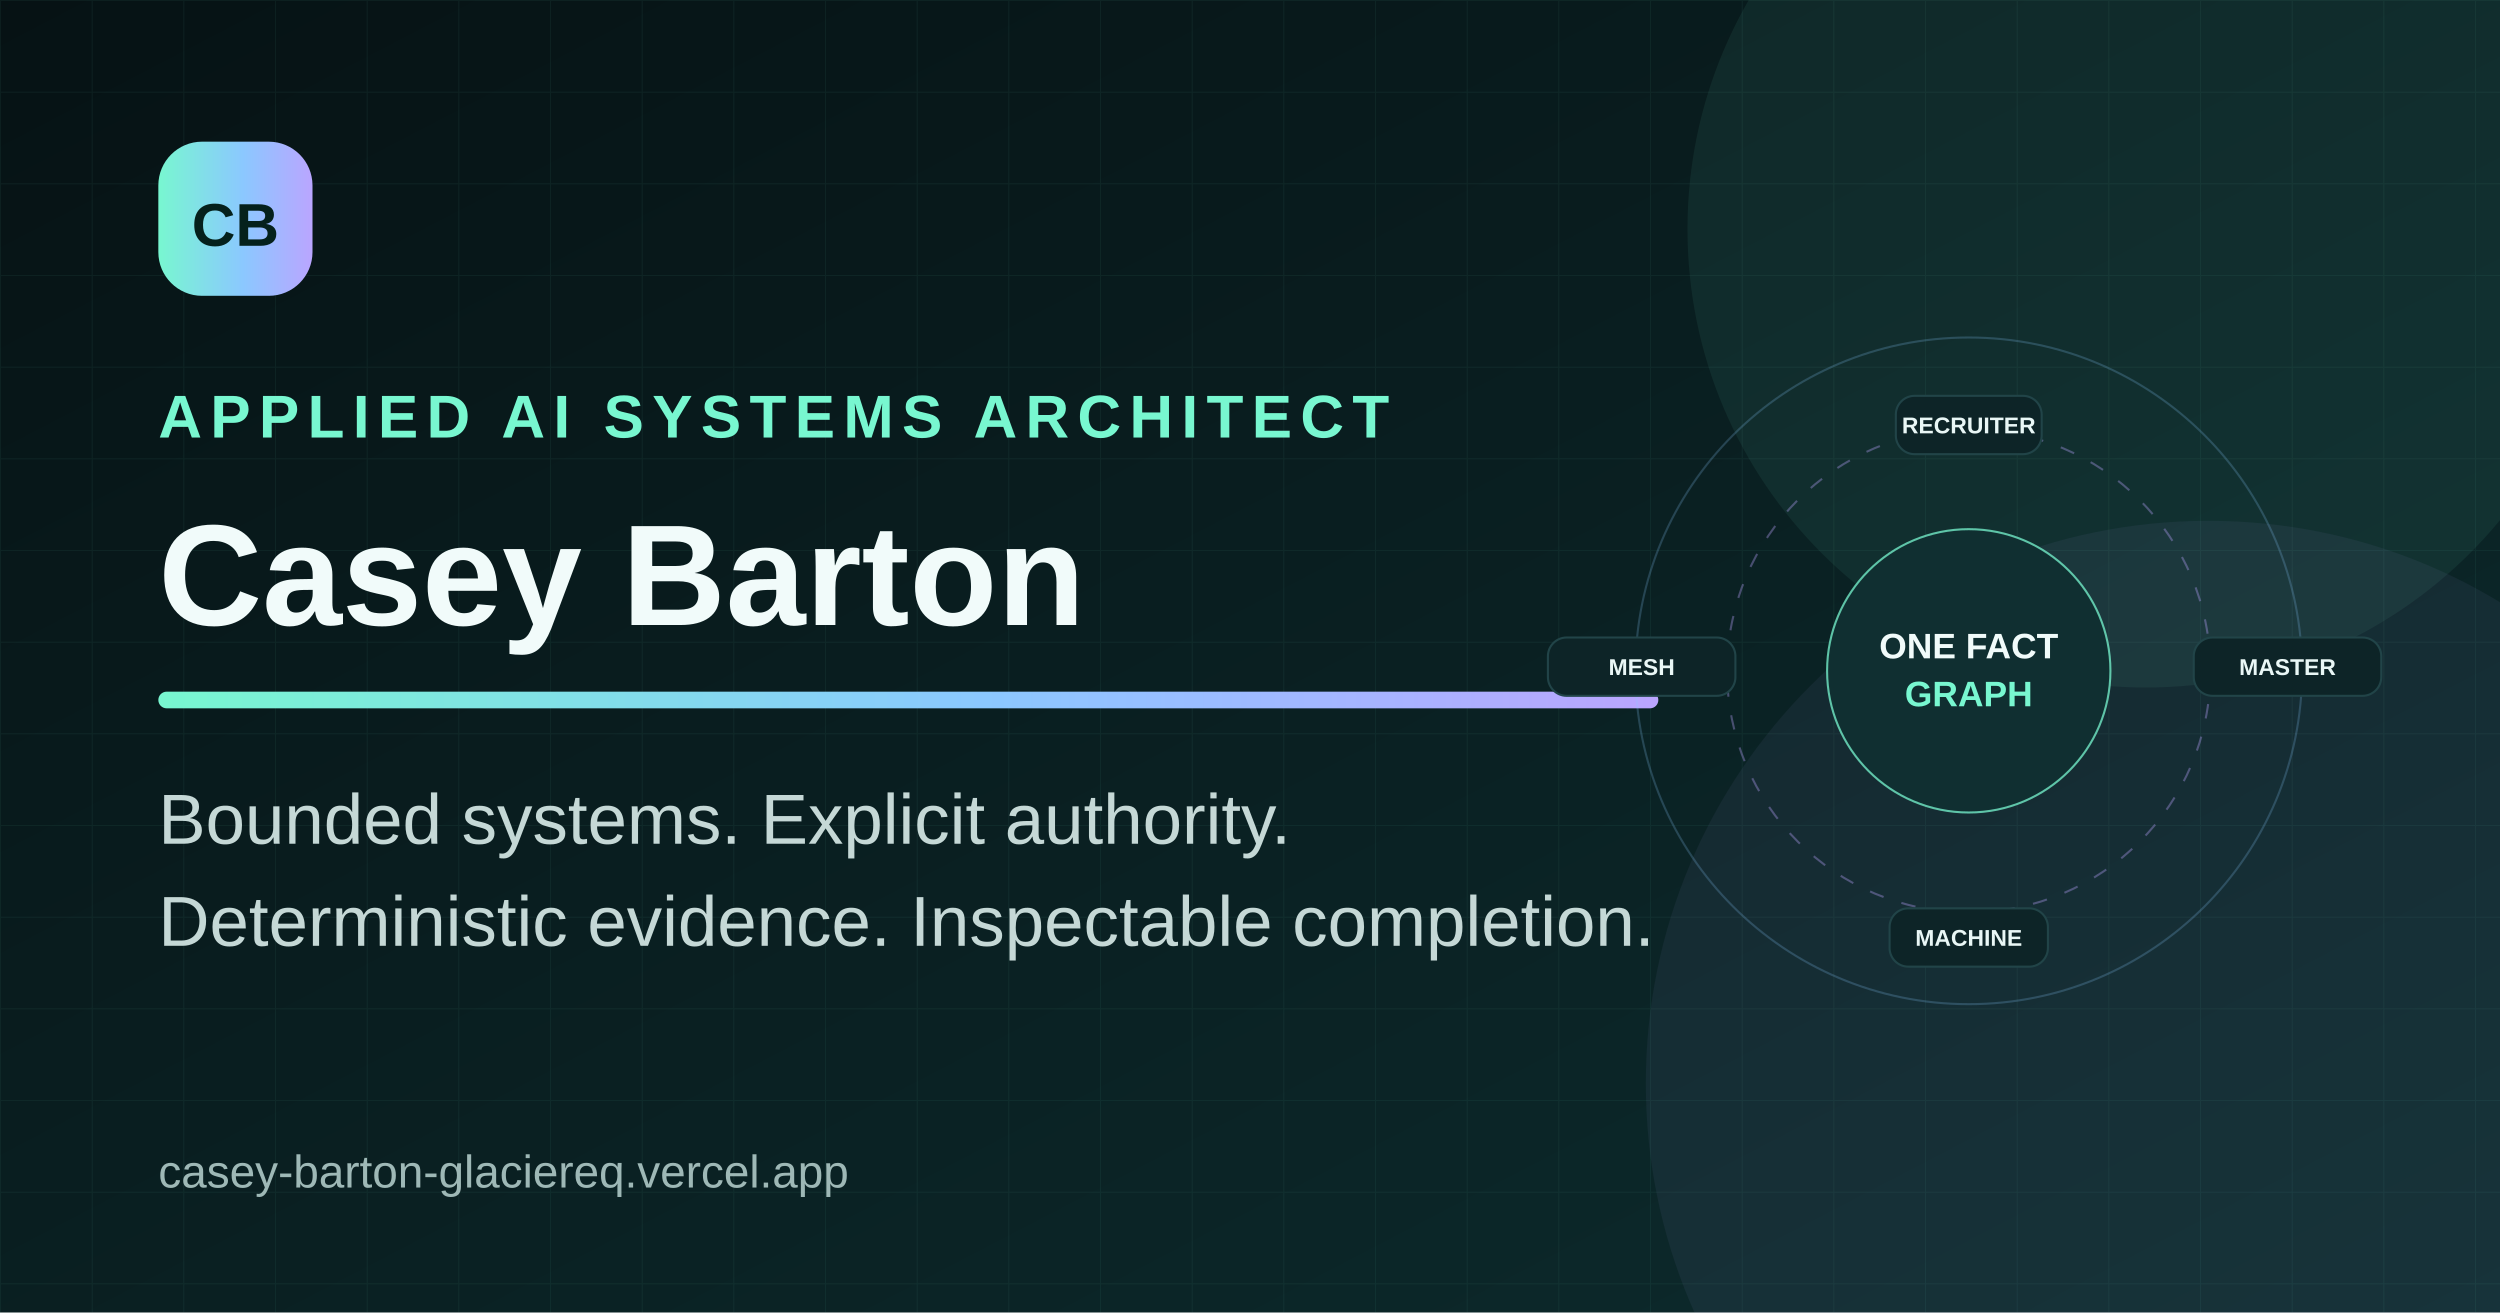
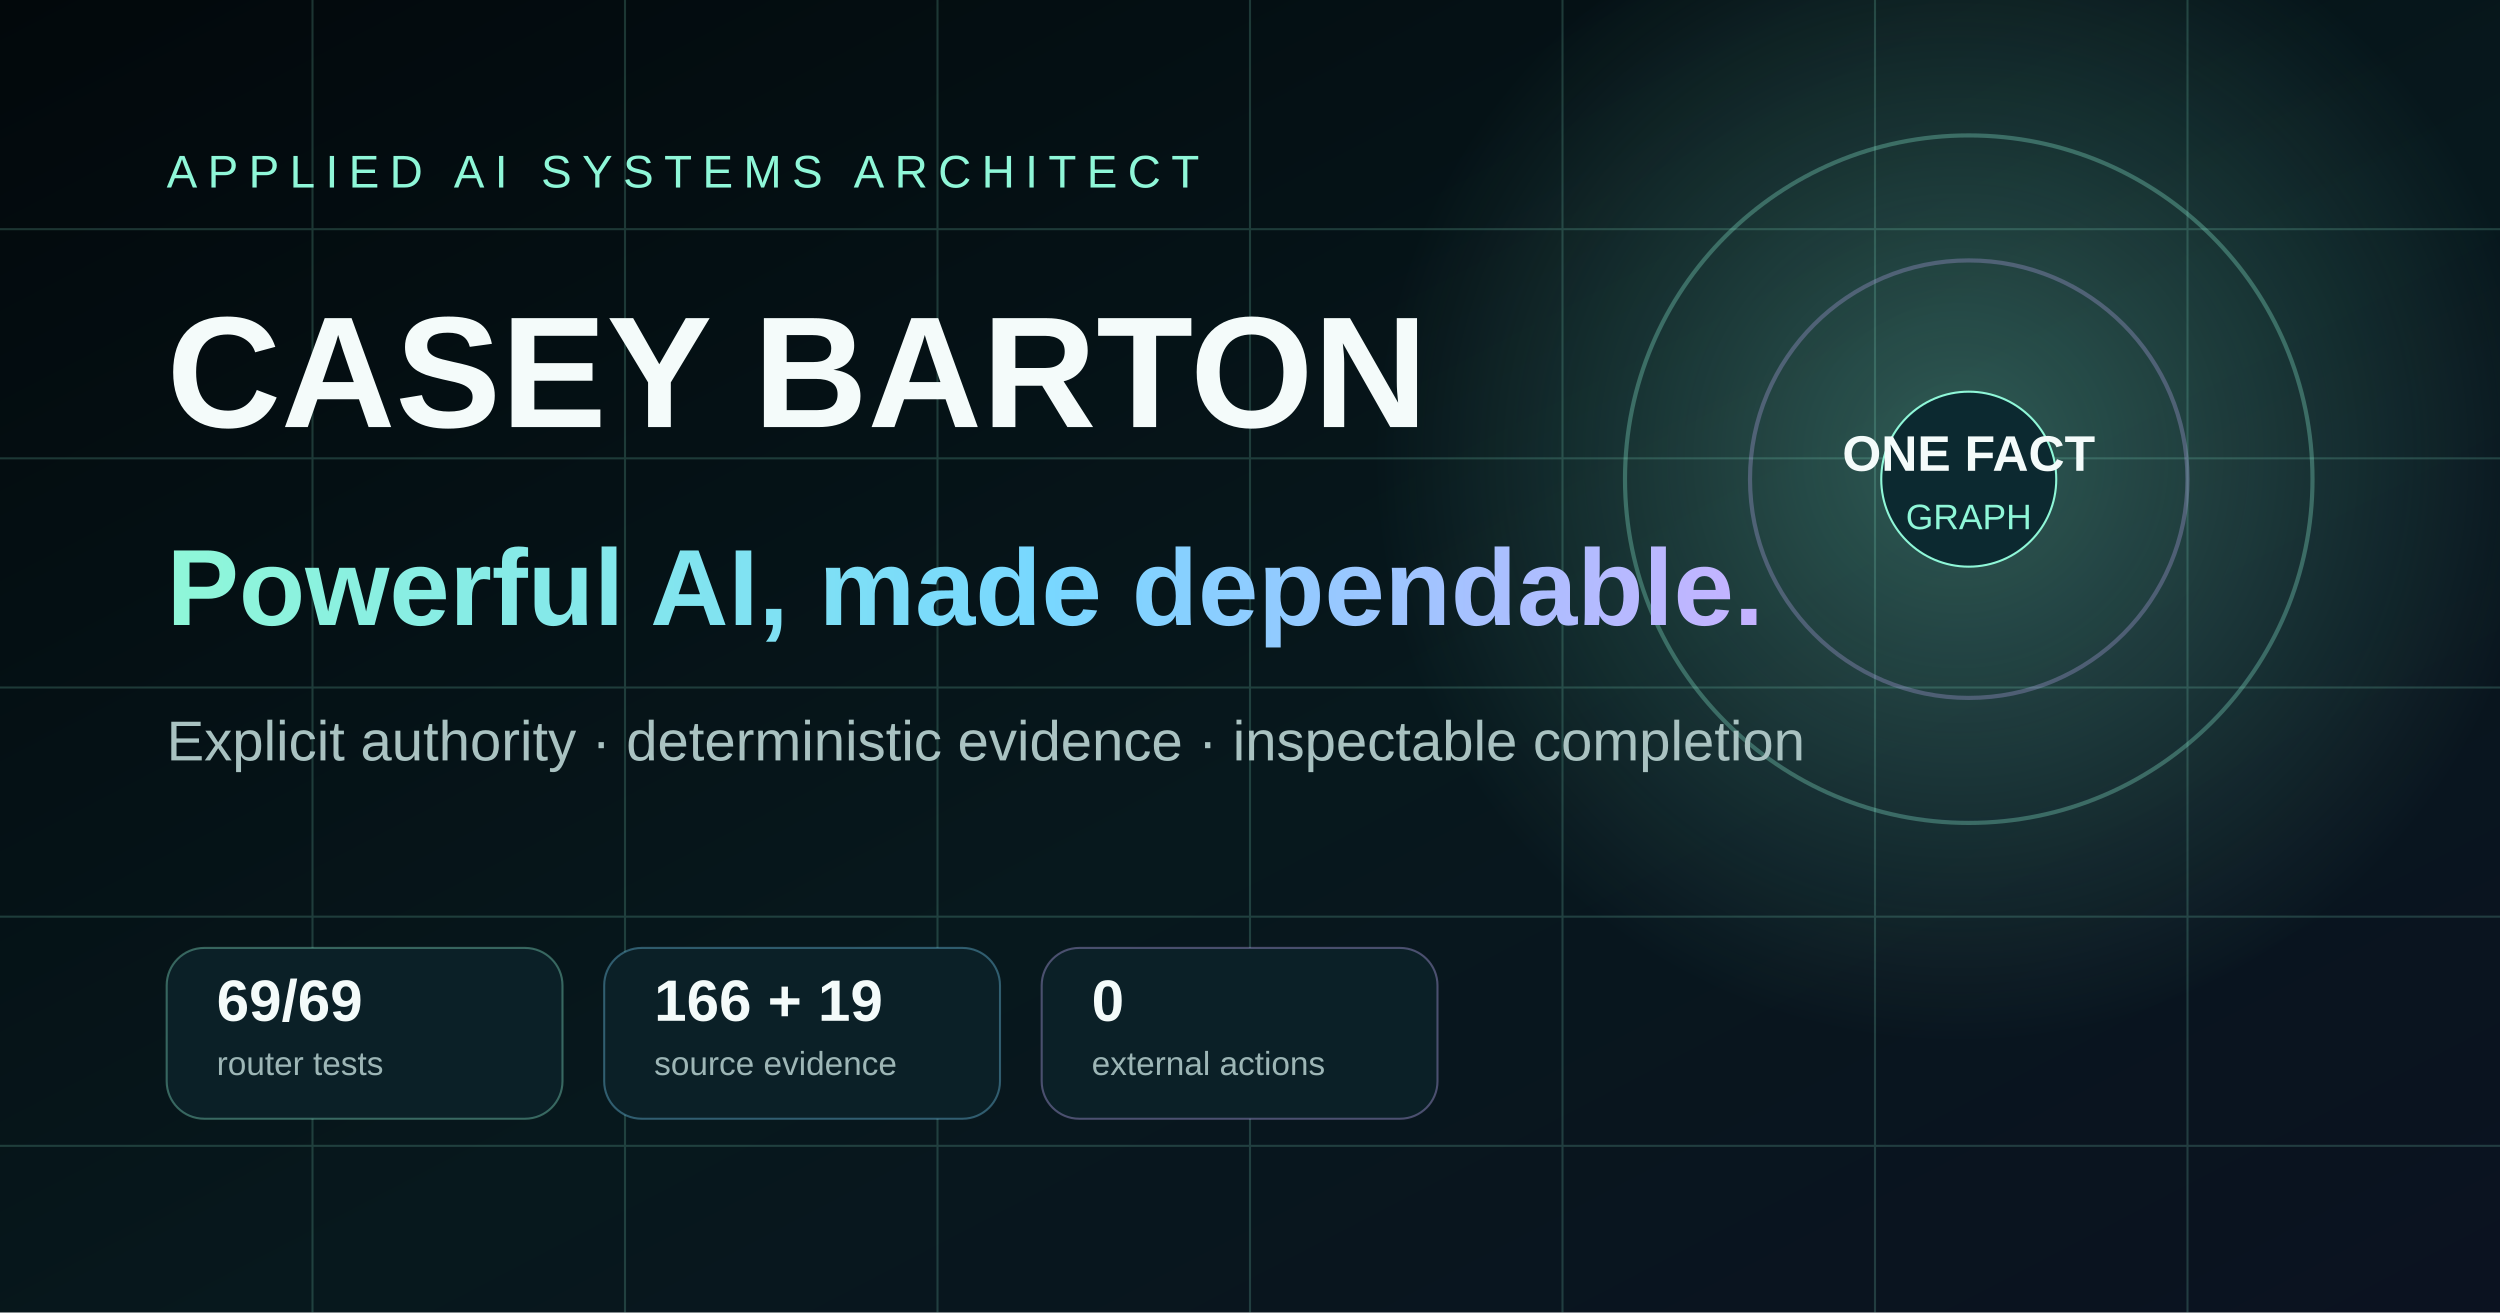
- <svg xmlns="http://www.w3.org/2000/svg" width="1200" height="630" viewBox="0 0 1200 630" role="img" aria-labelledby="t d">
+ <svg xmlns="http://www.w3.org/2000/svg" width="1200" height="630" viewBox="0 0 1200 630">
  <defs>
    <linearGradient id="bg" x1="0" y1="0" x2="1" y2="1">
-       <stop stop-color="#061214" />
-       <stop offset="1" stop-color="#0d2c2e" />
+       <stop stop-color="#02080b" />
+       <stop offset=".55" stop-color="#07181d" />
+       <stop offset="1" stop-color="#0b1220" />
    </linearGradient>
-     <linearGradient id="accent" x1="0" y1="0" x2="1" y2="0">
-       <stop stop-color="#78f7d0" />
-       <stop offset=".55" stop-color="#8bc8ff" />
-       <stop offset="1" stop-color="#baa5ff" />
+     <linearGradient id="g" x1="0" y1="0" x2="1" y2="0">
+       <stop stop-color="#8ff7d8" />
+       <stop offset=".55" stop-color="#78d7ff" />
+       <stop offset="1" stop-color="#c6b2ff" />
    </linearGradient>
-     <pattern id="grid" width="44" height="44" patternUnits="userSpaceOnUse">
-       <path d="M44 0H0V44" fill="none" stroke="#78f7d0" stroke-opacity=".055" />
-     </pattern>
+     <radialGradient id="glow">
+       <stop stop-color="#8ff7d8" stop-opacity=".3" />
+       <stop offset="1" stop-color="#8ff7d8" stop-opacity="0" />
+     </radialGradient>
  </defs>
  <rect width="1200" height="630" fill="url(#bg)" />
-   <rect width="1200" height="630" fill="url(#grid)" />
-   <circle cx="1030" cy="110" r="220" fill="#78f7d0" opacity=".07" />
-   <circle cx="1060" cy="520" r="270" fill="#baa5ff" opacity=".06" />
-   <rect x="76" y="68" width="74" height="74" rx="21" fill="url(#accent)" />
-   <text x="113" y="118" text-anchor="middle" font-family="Arial" font-weight="900" font-size="29" fill="#05211c">CB</text>
-   <text x="76" y="210" font-family="Arial, Helvetica, sans-serif" font-weight="800" font-size="29" letter-spacing="4" fill="#78f7d0">APPLIED AI SYSTEMS ARCHITECT</text>
-   <text x="76" y="300" font-family="Arial, Helvetica, sans-serif" font-weight="900" font-size="69" fill="#f1fbfa">Casey Barton</text>
-   <rect x="76" y="332" width="720" height="8" rx="4" fill="url(#accent)" />
-   <text x="76" y="405" font-family="Arial, Helvetica, sans-serif" font-size="34" fill="#c5d8d6">Bounded systems. Explicit authority.</text>
-   <text x="76" y="454" font-family="Arial, Helvetica, sans-serif" font-size="34" fill="#c5d8d6">Deterministic evidence. Inspectable completion.</text>
-   <g transform="translate(815 232)">
-     <circle cx="130" cy="90" r="68" fill="#102f31" stroke="#78f7d0" stroke-opacity=".75" />
-     <circle cx="130" cy="90" r="116" fill="none" stroke="#baa5ff" stroke-opacity=".35" stroke-dasharray="7 9" />
-     <circle cx="130" cy="90" r="160" fill="none" stroke="#8bc8ff" stroke-opacity=".22" />
-     <text x="130" y="84" text-anchor="middle" font-family="Arial" font-weight="900" font-size="17" fill="#f1fbfa">ONE FACT</text>
-     <text x="130" y="107" text-anchor="middle" font-family="Arial" font-weight="800" font-size="17" fill="#78f7d0">GRAPH</text>
-     <g fill="#0d2427" stroke="#214448">
-       <rect x="95" y="-42" width="70" height="28" rx="9" />
-       <rect x="238" y="74" width="90" height="28" rx="9" />
-       <rect x="92" y="204" width="76" height="28" rx="9" />
-       <rect x="-72" y="74" width="90" height="28" rx="9" />
+   <g opacity=".18" stroke="#8ff7d8">
+     <path d="M0 110h1200M0 220h1200M0 330h1200M0 440h1200M0 550h1200" />
+     <path d="M150 0v630M300 0v630M450 0v630M600 0v630M750 0v630M900 0v630M1050 0v630" />
+   </g>
+   <circle cx="940" cy="220" r="280" fill="url(#glow)" />
+   <circle cx="945" cy="230" r="165" fill="none" stroke="#8ff7d8" stroke-opacity=".3" stroke-width="2" />
+   <circle cx="945" cy="230" r="105" fill="none" stroke="#c6b2ff" stroke-opacity=".28" stroke-width="2" />
+   <circle cx="945" cy="230" r="42" fill="#0c2930" stroke="#8ff7d8" />
+   <text x="945" y="226" text-anchor="middle" fill="#f4fbfa" font-family="Arial,sans-serif" font-size="24" font-weight="700">ONE FACT</text>
+   <text x="945" y="254" text-anchor="middle" fill="#8ff7d8" font-family="Arial,sans-serif" font-size="17">GRAPH</text>
+   <g font-family="Arial,sans-serif">
+     <text x="80" y="90" fill="#8ff7d8" font-size="22" letter-spacing="5">APPLIED AI SYSTEMS ARCHITECT</text>
+     <text x="80" y="205" fill="#f4fbfa" font-size="76" font-weight="800">CASEY BARTON</text>
+     <text x="80" y="300" fill="url(#g)" font-size="52" font-weight="700">Powerful AI, made dependable.</text>
+     <text x="80" y="365" fill="#a9c2c1" font-size="27">Explicit authority · deterministic evidence · inspectable completion</text>
+     <g transform="translate(80 455)">
+       <rect width="190" height="82" rx="18" fill="#0b2027" stroke="#8ff7d8" stroke-opacity=".35" />
+       <text x="24" y="35" fill="#f4fbfa" font-size="28" font-weight="700">69/69</text>
+       <text x="24" y="61" fill="#9db6b6" font-size="16">router tests</text>
    </g>
-     <g font-family="Arial" font-size="11" font-weight="800" fill="#e9f7f6">
-       <text x="130" y="-24" text-anchor="middle">RECRUITER</text>
-       <text x="283" y="92" text-anchor="middle">MASTER</text>
-       <text x="130" y="222" text-anchor="middle">MACHINE</text>
-       <text x="-27" y="92" text-anchor="middle">MESH</text>
+     <g transform="translate(290 455)">
+       <rect width="190" height="82" rx="18" fill="#0b2027" stroke="#78d7ff" stroke-opacity=".35" />
+       <text x="24" y="35" fill="#f4fbfa" font-size="28" font-weight="700">166 + 19</text>
+       <text x="24" y="61" fill="#9db6b6" font-size="16">source evidence</text>
+     </g>
+     <g transform="translate(500 455)">
+       <rect width="190" height="82" rx="18" fill="#0b2027" stroke="#c6b2ff" stroke-opacity=".35" />
+       <text x="24" y="35" fill="#f4fbfa" font-size="28" font-weight="700">0</text>
+       <text x="24" y="61" fill="#9db6b6" font-size="16">external actions</text>
    </g>
  </g>
-   <text x="76" y="570" font-family="Arial, Helvetica, sans-serif" font-size="22" fill="#9eb8b6">casey-barton-glaciereq.vercel.app</text>
</svg>
